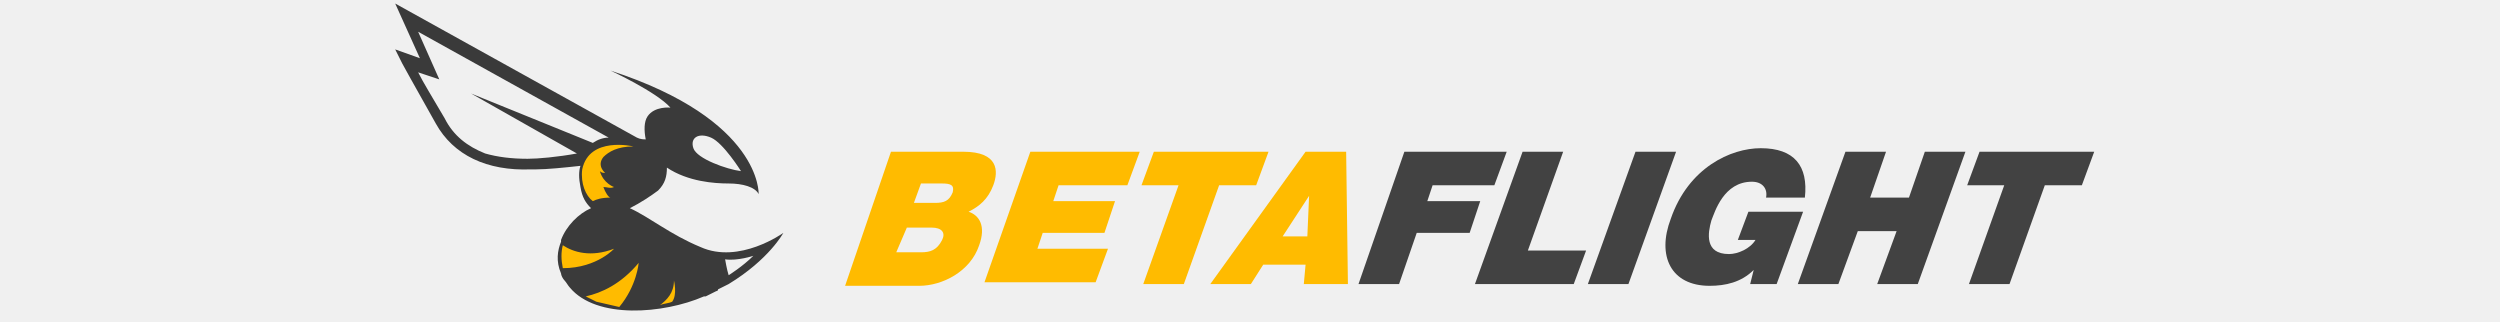
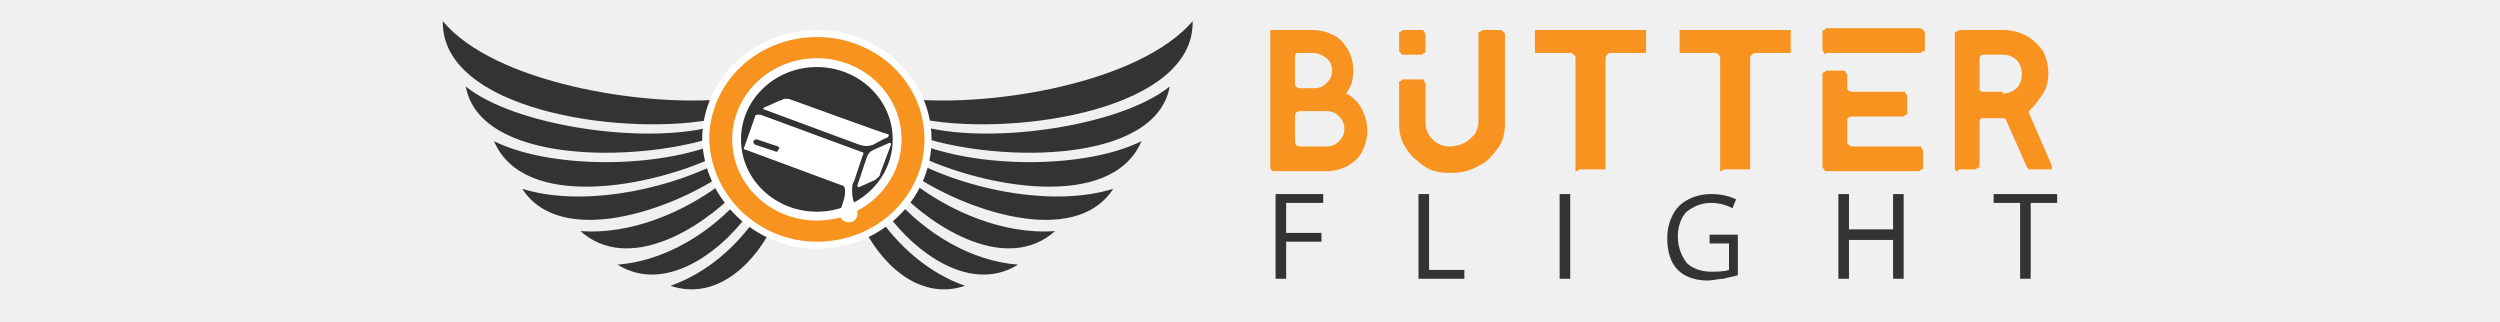
- <svg xmlns="http://www.w3.org/2000/svg" version="1.1" id="Ebene_1" x="0px" y="0px" viewBox="-70 61.5 141.7 18.2" style="enable-background:new -70 61.5 141.7 18.2;" xml:space="preserve">
+ <svg xmlns="http://www.w3.org/2000/svg" version="1.1" id="Ebene_1" x="0px" y="0px" viewBox="0 0 141.7 18.2" style="enable-background:new 0 0 141.7 18.2;" xml:space="preserve">
  <style type="text/css">
- 	.st0{fill:#FFBB00;}
- 	.st1{fill:#424242;}
- 	.st2{fill:#3A3A3A;}
+ 	.st0{fill-rule:evenodd;clip-rule:evenodd;fill:#333333;}
+ 	.st1{fill-rule:evenodd;clip-rule:evenodd;fill:#FFFFFF;}
+ 	.st2{fill-rule:evenodd;clip-rule:evenodd;fill:#F7931E;}
+ 	.st3{fill:#FFFFFF;}
+ 	.st4{fill:#F7931E;}
+ 	.st5{fill:#333333;}
</style>
  <g>
    <g>
-       <path class="st0" d="M-19.5,70.1h4.1c2,0,2,1.1,1.7,1.9s-0.8,1.2-1.4,1.5c0.6,0.2,1,0.8,0.6,1.9c-0.5,1.5-2.1,2.3-3.4,2.3h-4.2    L-19.5,70.1z M-19.2,75.8h1.4c0.5,0,0.9-0.1,1.2-0.7c0.2-0.4,0-0.7-0.6-0.7h-1.4L-19.2,75.8z M-18.2,73h1.2c0.5,0,0.8-0.1,1-0.6    c0.1-0.4-0.1-0.5-0.6-0.5h-1.2L-18.2,73z" />
-       <path class="st0" d="M-11.6,70.1h6.2L-6.1,72H-10l-0.3,0.9h3.5l-0.6,1.8h-3.5l-0.3,0.9h4l-0.7,1.9h-6.3L-11.6,70.1z" />
-       <path class="st0" d="M-3.2,72h-2.1l0.7-1.9h6.5L1.2,72h-2.1l-2,5.6h-2.3L-3.2,72z" />
-       <path class="st0" d="M4,70.1h2.3l0.1,7.5H3.9L4,76.5H1.6l-0.7,1.1h-2.3L4,70.1z M4.1,74.9l0.1-2.3l0,0l-1.5,2.3H4.1z" />
-       <path class="st1" d="M9.6,70.1h5.8L14.7,72h-3.5l-0.3,0.9h3l-0.6,1.8h-3l-1,2.9H7L9.6,70.1z" />
-       <path class="st1" d="M16.3,70.1h2.3l-2,5.6h3.3l-0.7,1.9h-5.6L16.3,70.1z" />
-       <path class="st1" d="M22.7,70.1H25l-2.7,7.5H20L22.7,70.1z" />
-       <path class="st1" d="M29.4,76.8c-0.7,0.7-1.6,0.9-2.5,0.9c-2.2,0-3-1.7-2.2-3.8c1-2.9,3.4-4,5.1-4c1.9,0,2.7,1,2.5,2.8h-2.2    c0.1-0.5-0.2-0.9-0.8-0.9c-1.6,0-2.1,1.7-2.3,2.2c-0.2,0.7-0.4,1.9,1,1.9c0.5,0,1.2-0.3,1.5-0.8h-1l0.6-1.6h3.1l-1.5,4.1h-1.5    L29.4,76.8z" />
-       <path class="st1" d="M34.6,70.1h2.3L36,72.7h2.2l0.9-2.6h2.3l-2.7,7.5h-2.3l1.1-3h-2.2l-1.1,3h-2.3L34.6,70.1z" />
-       <path class="st1" d="M43.6,72h-2.1l0.7-1.9h6.5L48,72h-2.1l-2,5.6h-2.3L43.6,72z" />
+       <g>
+         <g>
+           <path class="st0" d="M67.6,1.2c0.1,5-9.9,6.5-15.1,5.6c0,0.1,0,0.3-0.1,0.4c4,1,11.2-0.1,13.9-2.3c-0.8,4.4-9.6,4.3-14,2.9      c0,0.1-0.1,0.3-0.1,0.4c3.7,1.4,9.5,1.3,12.5-0.2c-1.7,4-9,2.6-12.7,0.8c0,0.1-0.1,0.2-0.1,0.4c3.4,1.7,8,2.5,11.2,1.5      c-2.2,3.4-8.5,1.2-11.5-0.9c-0.1,0.1-0.1,0.2-0.2,0.3c2.5,2,5.6,3.2,8.4,3c-2.7,2.4-6.8-0.1-8.9-2.3c-0.1,0.1-0.2,0.2-0.3,0.3      c1.9,2.2,4.5,3.7,7.1,3.9c-2.9,1.8-6.3-1.1-7.7-3.3c-0.1,0.1-0.3,0.2-0.4,0.3c1.3,2,3.1,3.5,5.1,4.2c-2.7,0.9-4.9-1.4-5.9-3.6      c-0.7,0.4-1.6,0.8-2.7,1v-1.7c3-0.6,4.7-3.3,5.3-6.3C56.2,6.1,64.6,4.7,67.6,1.2z" />
+         </g>
+         <g>
+           <path class="st0" d="M25.1,1.2C25,6.2,35,7.7,40.2,6.8c0,0.1,0,0.3,0.1,0.4c-4,1-11.2-0.1-13.9-2.3c0.8,4.4,9.6,4.3,14,2.9      c0,0.1,0.1,0.3,0.1,0.4C36.8,9.6,31,9.5,28,8c1.7,4,9,2.6,12.7,0.8c0,0.1,0.1,0.2,0.1,0.4c-3.4,1.7-8,2.5-11.2,1.5      c2.2,3.4,8.5,1.2,11.5-0.9c0.1,0.1,0.1,0.2,0.2,0.3c-2.5,2-5.6,3.2-8.4,3c2.7,2.4,6.8-0.1,8.9-2.3c0.1,0.1,0.2,0.2,0.3,0.3      c-1.9,2.2-4.5,3.7-7.1,3.9c2.9,1.8,6.3-1.1,7.7-3.3c0.1,0.1,0.3,0.2,0.4,0.3c-1.3,2-3.1,3.5-5.1,4.2c2.7,0.9,4.9-1.4,5.9-3.6      c0.7,0.4,1.6,0.8,2.7,1v-1.7c-3-0.6-4.7-3.3-5.3-6.3C36.5,6.1,28,4.7,25.1,1.2z" />
+         </g>
+       </g>
+       <g>
+         <path class="st1" d="M46.3,14.1c3.6,0,6.5-2.8,6.5-6.2c0-3.4-2.9-6.2-6.5-6.2c-3.6,0-6.5,2.8-6.5,6.2     C39.9,11.3,42.8,14.1,46.3,14.1z" />
+       </g>
+       <g>
+         <path class="st2" d="M46.3,13.7c3.4,0,6.1-2.6,6.1-5.8c0-3.2-2.7-5.8-6.1-5.8c-3.4,0-6.1,2.6-6.1,5.8     C40.3,11.1,43,13.7,46.3,13.7z" />
+       </g>
+       <g>
+         <ellipse class="st1" cx="46.3" cy="7.9" rx="4.8" ry="4.6" />
+       </g>
+       <g>
+         <ellipse class="st0" cx="46.3" cy="7.9" rx="4.3" ry="4.1" />
+       </g>
+       <g>
+         <path class="st3" d="M48.7,8.2l-5.4-2c-0.1,0,0-0.1,0-0.1c0,0,0.9-0.4,0.9-0.4c0.1,0,0.2-0.1,0.3-0.1c0.1,0,0.2,0,0.2,0     c0,0,5.5,2,5.6,2c0.1,0,0.1,0.1,0,0.2c-0.1,0-0.8,0.4-0.8,0.4C49.2,8.3,49,8.3,48.7,8.2z M49.5,8.5c-0.2,0.1-0.3,0.2-0.4,0.5     c0,0-0.4,1.2-0.5,1.5c0,0.1,0,0.1,0.1,0.1l0.9-0.4c0.1-0.1,0.3-0.2,0.3-0.4l0.6-1.6c0-0.1,0-0.1-0.1-0.1L49.5,8.5z M48.3,10.7     c0,0,0,0.1,0,0.2c0,0.5,0.3,1,0.3,1.2c0,0.3-0.2,0.5-0.5,0.5c-0.3,0-0.5-0.2-0.5-0.5c0-0.2,0.3-0.8,0.3-1.2c0-0.1,0-0.1,0-0.1     c0-0.2-0.1-0.3-0.2-0.3l-5.4-2c-0.1,0-0.2-0.1-0.1-0.2l0.6-1.7c0-0.1,0.1-0.1,0.2-0.1c0,0,0,0,0.1,0l5.7,2.1     c0.1,0,0.2,0.1,0.1,0.2l-0.5,1.5C48.3,10.4,48.3,10.6,48.3,10.7z M44.1,8.3l-1.2-0.4c-0.1,0-0.1,0-0.2,0.1c0,0.1,0,0.1,0.1,0.2     L44,8.6c0,0,0,0,0,0c0,0,0.1,0,0.1-0.1C44.2,8.4,44.2,8.4,44.1,8.3z" />
+       </g>
    </g>
    <g>
-       <path class="st0" d="M-36.4,73.5c0,0-2.5,1.2-1.7,3.5c0.9,2.6,5.3,2.3,7.9,1.2c2.2-0.9,0.4-1.6,0.4-1.6l-2.3-1.3l-3.4-2.1    L-36.4,73.5z" />
-       <path class="st2" d="M-30.3,75.5c-1.7-0.7-2.9-1.7-4-2.2c0.6-0.3,1.2-0.7,1.6-1c0.4-0.4,0.5-0.8,0.5-1.3c1.2,0.8,2.7,0.9,3.5,0.9    c0.8,0,1.5,0.2,1.7,0.6c0,0,0.2-4.2-8.4-7c0,0,2.6,1.2,3.4,2.1c0,0-0.9-0.1-1.3,0.5c-0.2,0.3-0.2,0.8-0.1,1.3    c-0.1,0-0.3,0-0.5-0.1l-13.7-7.6l1.4,3.1l-1.4-0.5l0.4,0.8c0,0,0.6,1.1,1.9,3.4c1,1.8,2.9,2.7,5.4,2.6c0.1,0,0.2,0,0.3,0    c0.6,0,1.6-0.1,2.5-0.2c-0.1,0.3-0.1,0.7,0,1.2c0.1,0.6,0.3,0.9,0.6,1.2c-0.7,0.3-1.4,1-1.7,1.8c0,0,0,0,0,0c0,0,0,0,0,0.1    c0,0,0,0,0,0c-0.2,0.5-0.3,1.1,0,1.8c0,0,0,0,0,0c0,0.1,0.1,0.3,0.2,0.4c0.1,0.1,0.2,0.3,0.3,0.4c1.5,1.8,5.3,1.5,7.6,0.5    c0,0,0.1,0,0.1,0c0.2-0.1,0.4-0.2,0.6-0.3c0,0,0.1,0,0.1-0.1c0.2-0.1,0.4-0.2,0.6-0.3c2.3-1.4,3.1-2.9,3.1-2.9    S-28.1,76.5-30.3,75.5z M-29.7,69.3c0.7,0.3,1.7,1.9,1.7,1.9c-0.8-0.1-2.5-0.7-2.7-1.3S-30.4,69-29.7,69.3z M-40.1,70.5    c-0.9,0-1.7-0.1-2.4-0.3c-1-0.4-1.8-1-2.3-2c-0.7-1.2-1.2-2-1.5-2.6l1.2,0.4l-1.2-2.7l10.8,6c-0.3,0-0.6,0.1-0.9,0.3l-6.9-2.8    l6,3.4C-38.4,70.4-39.5,70.5-40.1,70.5z M-38.1,76.7c-0.1-0.5-0.1-0.9,0-1.3c0.6,0.4,1.6,0.7,2.9,0.2    C-35.1,75.5-36.1,76.7-38.1,76.7z M-34.9,78.9c-0.4-0.1-0.9-0.2-1.3-0.3c-0.2-0.1-0.4-0.2-0.6-0.3c0.9-0.2,2-0.7,3-1.9    C-33.8,76.4-33.9,77.7-34.9,78.9z M-31.9,78.6c-0.2,0.1-0.5,0.1-0.7,0.2c0.4-0.3,0.8-0.7,0.8-1.4C-31.8,77.4-31.6,78.2-31.9,78.6z     M-28.7,77.1c-0.1-0.3-0.2-0.9-0.2-0.9c0.7,0.1,1.6-0.2,1.6-0.2C-27.9,76.6-28.7,77.1-28.7,77.1z" />
-       <path class="st0" d="M-34.1,69.8c0,0-2.5-0.6-2.9,1.3c-0.1,0.8,0.2,1.5,0.6,1.8c0.2-0.1,0.5-0.2,1-0.2c-0.1,0-0.3-0.3-0.4-0.6    c0.2,0,0.4,0.1,0.6,0c0,0-0.6-0.2-0.8-0.9c0,0,0,0,0,0c0.1,0.1,0.2,0.1,0.3,0.1c0,0-0.5-0.4-0.1-0.9C-35.5,70.1-35,69.8-34.1,69.8    z" />
+       <g>
+         <path class="st4" d="M72,9.5V1.9c0-0.1,0-0.2,0-0.2c0,0,0.1,0,0.2,0h2.2c0.4,0,0.8,0.1,1.2,0.3c0.4,0.2,0.6,0.5,0.8,0.8     c0.2,0.4,0.3,0.7,0.3,1.2c0,0.5-0.1,0.9-0.4,1.3c0.4,0.2,0.7,0.5,0.9,0.9c0.2,0.4,0.3,0.8,0.3,1.2c0,0.4-0.1,0.8-0.3,1.2     c-0.2,0.4-0.5,0.6-0.8,0.8c-0.4,0.2-0.8,0.3-1.2,0.3l-3,0C72.1,9.7,72,9.6,72,9.5z M74.5,5c0.3,0,0.5-0.1,0.7-0.3     c0.2-0.2,0.3-0.4,0.3-0.7c0-0.3-0.1-0.5-0.3-0.7C74.9,3.1,74.7,3,74.4,3h-0.8c-0.2,0-0.2,0.1-0.2,0.3v1.4c0,0.2,0.1,0.3,0.3,0.3     H74.5z M75.2,8.3c0.3,0,0.5-0.1,0.7-0.3c0.2-0.2,0.3-0.4,0.3-0.7c0-0.3-0.1-0.5-0.3-0.7c-0.2-0.2-0.4-0.3-0.7-0.3h-1.5     c-0.2,0-0.3,0.1-0.3,0.3v1.4c0,0.2,0.1,0.3,0.3,0.3L75.2,8.3z" />
+         <path class="st4" d="M80.7,9.4c-0.4-0.3-0.8-0.6-1-1c-0.3-0.4-0.4-0.9-0.4-1.4V4.7c0-0.1,0-0.1,0.1-0.1c0,0,0.1-0.1,0.1-0.1h1.1     c0.1,0,0.1,0,0.1,0.1c0,0,0.1,0.1,0.1,0.1v2.2c0,0.4,0.1,0.7,0.4,1c0.3,0.3,0.6,0.4,1,0.4c0.3,0,0.6-0.1,0.8-0.2     c0.2-0.1,0.4-0.3,0.6-0.5c0.1-0.2,0.2-0.4,0.2-0.7V1.9c0-0.1,0-0.1,0.1-0.1c0,0,0.1-0.1,0.2-0.1H85c0.1,0,0.1,0,0.2,0.1     c0,0,0.1,0.1,0.1,0.1v5.1c0,0.5-0.1,1-0.4,1.4c-0.3,0.4-0.6,0.8-1.1,1c-0.5,0.3-1,0.4-1.6,0.4C81.6,9.8,81.1,9.7,80.7,9.4z      M79.4,3c0,0-0.1-0.1-0.1-0.1v-1c0-0.1,0-0.1,0.1-0.1c0,0,0.1-0.1,0.1-0.1h1.1c0.1,0,0.1,0,0.1,0.1c0,0,0.1,0.1,0.1,0.1v1     c0,0.1,0,0.1-0.1,0.1c0,0-0.1,0.1-0.1,0.1h-1.1C79.4,3.1,79.4,3,79.4,3z" />
+         <path class="st4" d="M89.3,9.7c0,0,0-0.1,0-0.1V3.3c0-0.1,0-0.1-0.1-0.2c-0.1-0.1-0.1-0.1-0.2-0.1h-1.9c0,0-0.1,0-0.1,0     c0,0,0-0.1,0-0.1V1.8c0,0,0-0.1,0-0.1c0,0,0.1,0,0.1,0h6.1c0,0,0.1,0,0.1,0c0,0,0,0.1,0,0.1v1.1c0,0,0,0.1,0,0.1c0,0-0.1,0-0.1,0     h-1.9c-0.1,0-0.1,0-0.2,0.1C91,3.2,91,3.3,91,3.3v6.2c0,0,0,0.1,0,0.1c0,0-0.1,0-0.1,0h-1.4C89.4,9.7,89.4,9.7,89.3,9.7z" />
+         <path class="st4" d="M97.5,9.7c0,0,0-0.1,0-0.1V3.3c0-0.1,0-0.1-0.1-0.2c-0.1-0.1-0.1-0.1-0.2-0.1h-1.9c0,0-0.1,0-0.1,0     c0,0,0-0.1,0-0.1V1.8c0,0,0-0.1,0-0.1c0,0,0.1,0,0.1,0h6.1c0,0,0.1,0,0.1,0c0,0,0,0.1,0,0.1v1.1c0,0,0,0.1,0,0.1c0,0-0.1,0-0.1,0     h-1.9c-0.1,0-0.1,0-0.2,0.1c-0.1,0.1-0.1,0.1-0.1,0.2v6.2c0,0,0,0.1,0,0.1c0,0-0.1,0-0.1,0h-1.4C97.6,9.7,97.6,9.7,97.5,9.7z" />
+         <path class="st4" d="M103.4,3c0,0-0.1-0.1-0.1-0.2v-1c0-0.1,0-0.1,0.1-0.1c0,0,0.1-0.1,0.1-0.1h5.3c0.1,0,0.1,0,0.2,0.1     c0,0,0.1,0.1,0.1,0.1v1c0,0.1,0,0.1-0.1,0.1c0,0-0.1,0.1-0.2,0.1h-5.3C103.5,3.1,103.4,3.1,103.4,3z M103.4,9.6     c0,0-0.1-0.1-0.1-0.1V4.2c0-0.1,0-0.1,0.1-0.1c0,0,0.1-0.1,0.1-0.1h1c0.1,0,0.1,0,0.1,0.1c0,0,0.1,0.1,0.1,0.1V5     c0,0.1,0.1,0.2,0.3,0.2h2.9c0.1,0,0.1,0,0.1,0.1c0,0,0.1,0.1,0.1,0.1v1c0,0.1,0,0.1-0.1,0.1c0,0-0.1,0.1-0.1,0.1H105     c-0.2,0-0.3,0.1-0.3,0.2v1.3c0,0.1,0,0.1,0.1,0.1c0,0,0.1,0.1,0.1,0.1h3.9c0.1,0,0.1,0,0.1,0.1c0,0,0.1,0.1,0.1,0.1v1     c0,0.1,0,0.1-0.1,0.1c0,0-0.1,0.1-0.1,0.1h-5.3C103.5,9.7,103.4,9.7,103.4,9.6z" />
+         <path class="st4" d="M110.9,9.7c0,0-0.1-0.1-0.1-0.1V1.9c0-0.1,0-0.1,0.1-0.1c0,0,0.1-0.1,0.2-0.1h2.4c0.5,0,0.9,0.1,1.3,0.3     c0.4,0.2,0.7,0.5,1,0.9c0.2,0.4,0.3,0.8,0.3,1.3c0,0.4-0.1,0.8-0.3,1.1c-0.2,0.3-0.4,0.6-0.7,0.9c0,0-0.1,0.1-0.1,0.1     c0,0,0,0,0,0.1c0,0,0,0,0,0l1.3,3c0,0.1,0,0.1,0,0.1c0,0.1,0,0.1-0.1,0.1h-1c-0.1,0-0.1,0-0.2,0c0,0-0.1-0.1-0.1-0.1l-1.2-2.7     c0,0,0-0.1-0.1-0.1c0,0-0.1,0-0.2,0h-0.9c-0.1,0-0.2,0-0.2,0c0,0-0.1,0.1-0.1,0.2v2.5c0,0.1,0,0.1-0.1,0.1c0,0-0.1,0.1-0.2,0.1     h-0.9C111,9.7,111,9.7,110.9,9.7z M113.5,5.3c0.3,0,0.6-0.1,0.8-0.3c0.2-0.2,0.3-0.5,0.3-0.8c0-0.3-0.1-0.6-0.3-0.8     c-0.2-0.2-0.5-0.3-0.8-0.3h-1.1c-0.1,0-0.2,0.1-0.2,0.2v1.7c0,0.1,0,0.1,0,0.1c0,0,0.1,0.1,0.1,0.1H113.5z" />
+       </g>
+       <g>
+         <path class="st5" d="M72.9,15.8h-0.6V11H75v0.5h-2.1v1.7h2v0.5h-2V15.8z" />
+         <path class="st5" d="M80.4,15.8V11h0.6v4.3H83v0.5H80.4z" />
+         <path class="st5" d="M88.4,15.8V11h0.6v4.8H88.4z" />
+         <path class="st5" d="M96.9,13.3h1.6v2.3c-0.3,0.1-0.5,0.1-0.8,0.2c-0.3,0-0.6,0.1-0.9,0.1c-0.7,0-1.3-0.2-1.7-0.6     c-0.4-0.4-0.6-1-0.6-1.8c0-0.5,0.1-0.9,0.3-1.3c0.2-0.4,0.5-0.7,0.9-0.9c0.4-0.2,0.8-0.3,1.3-0.3c0.5,0,1,0.1,1.4,0.3l-0.2,0.5     c-0.4-0.2-0.8-0.3-1.2-0.3c-0.6,0-1,0.2-1.4,0.5c-0.3,0.3-0.5,0.8-0.5,1.4c0,0.6,0.2,1.1,0.5,1.5c0.3,0.3,0.8,0.5,1.4,0.5     c0.3,0,0.7,0,1-0.1v-1.5h-1.1V13.3z" />
+         <path class="st5" d="M107.9,15.8h-0.6v-2.2h-2.5v2.2h-0.6V11h0.6v2h2.5v-2h0.6V15.8z" />
+         <path class="st5" d="M115.1,15.8h-0.6v-4.3H113V11h3.6v0.5h-1.5V15.8z" />
+       </g>
    </g>
  </g>
</svg>
